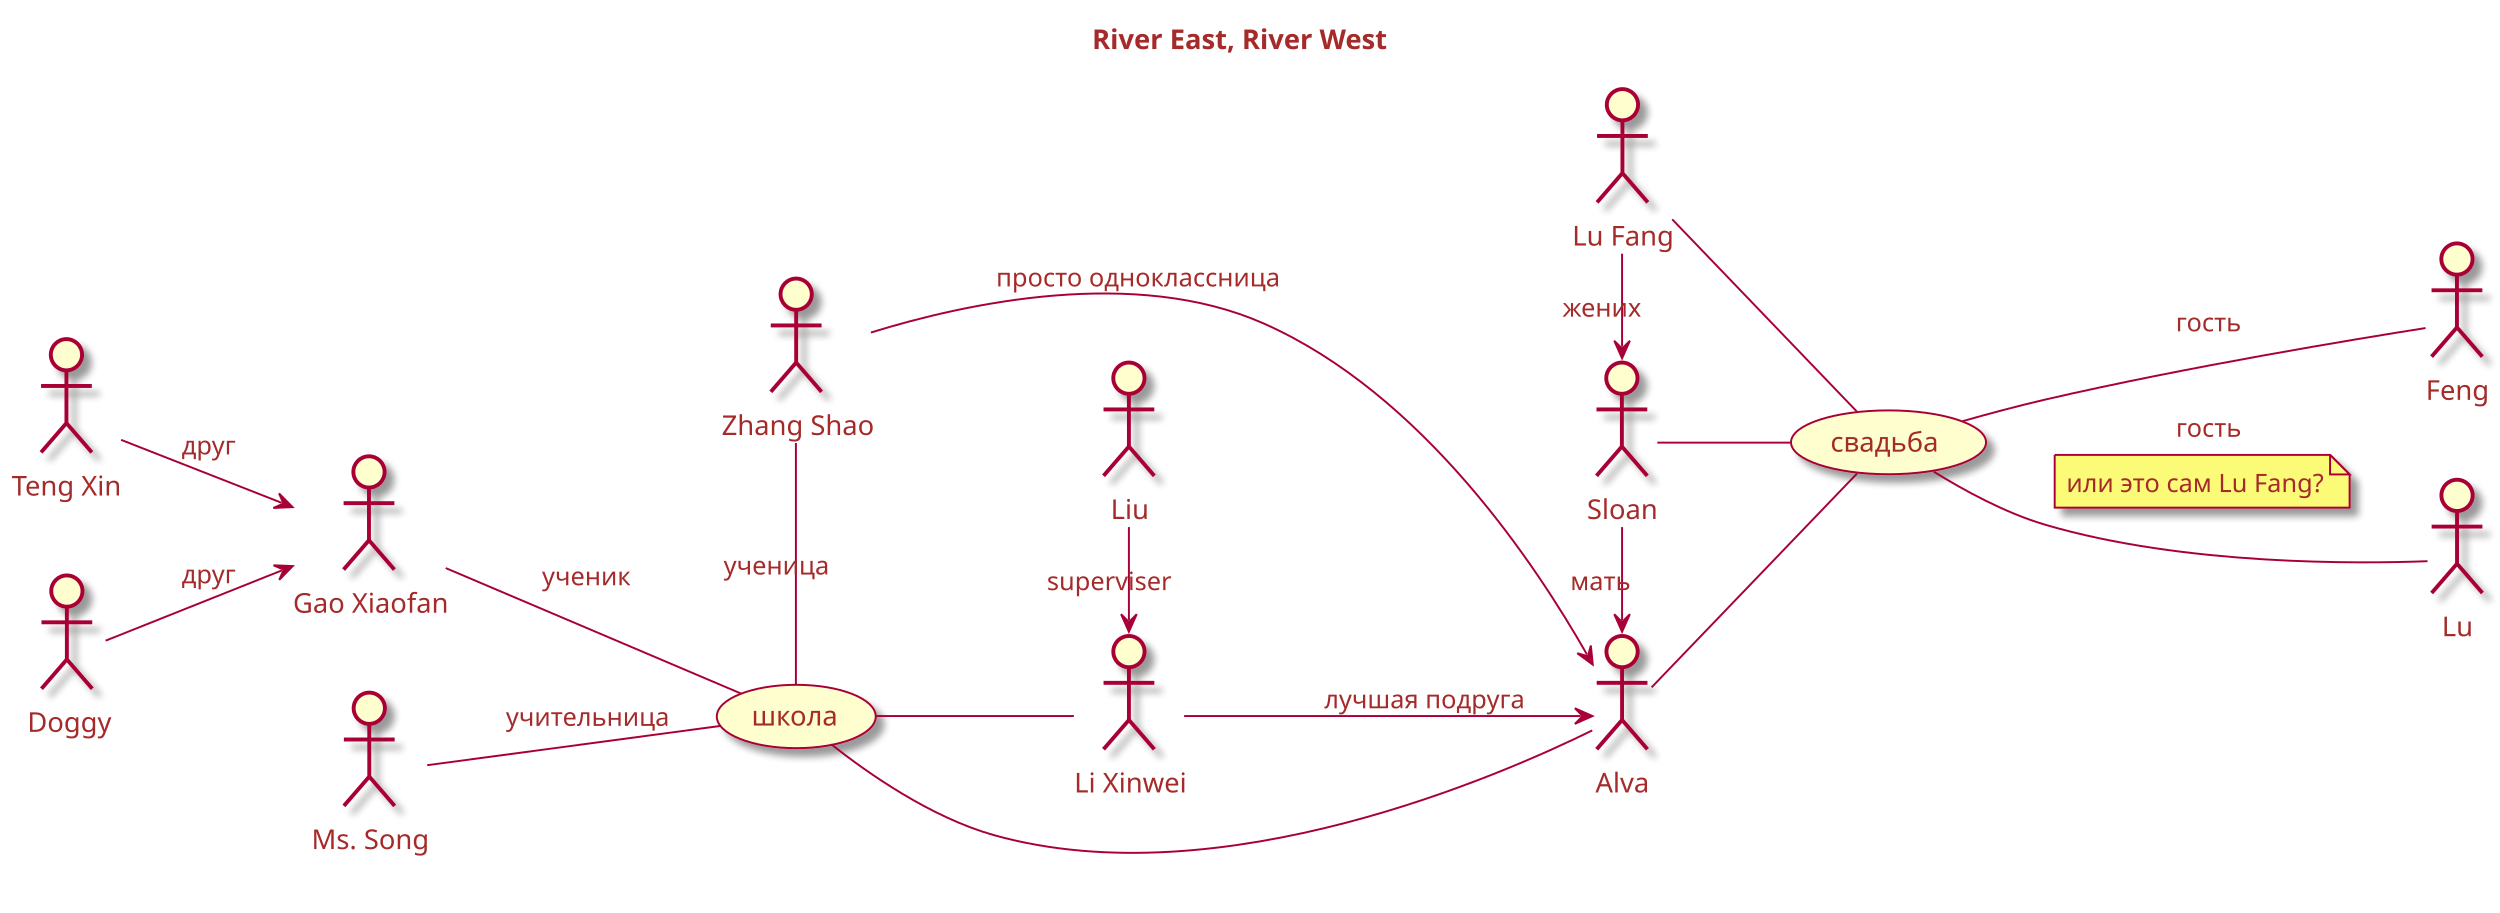
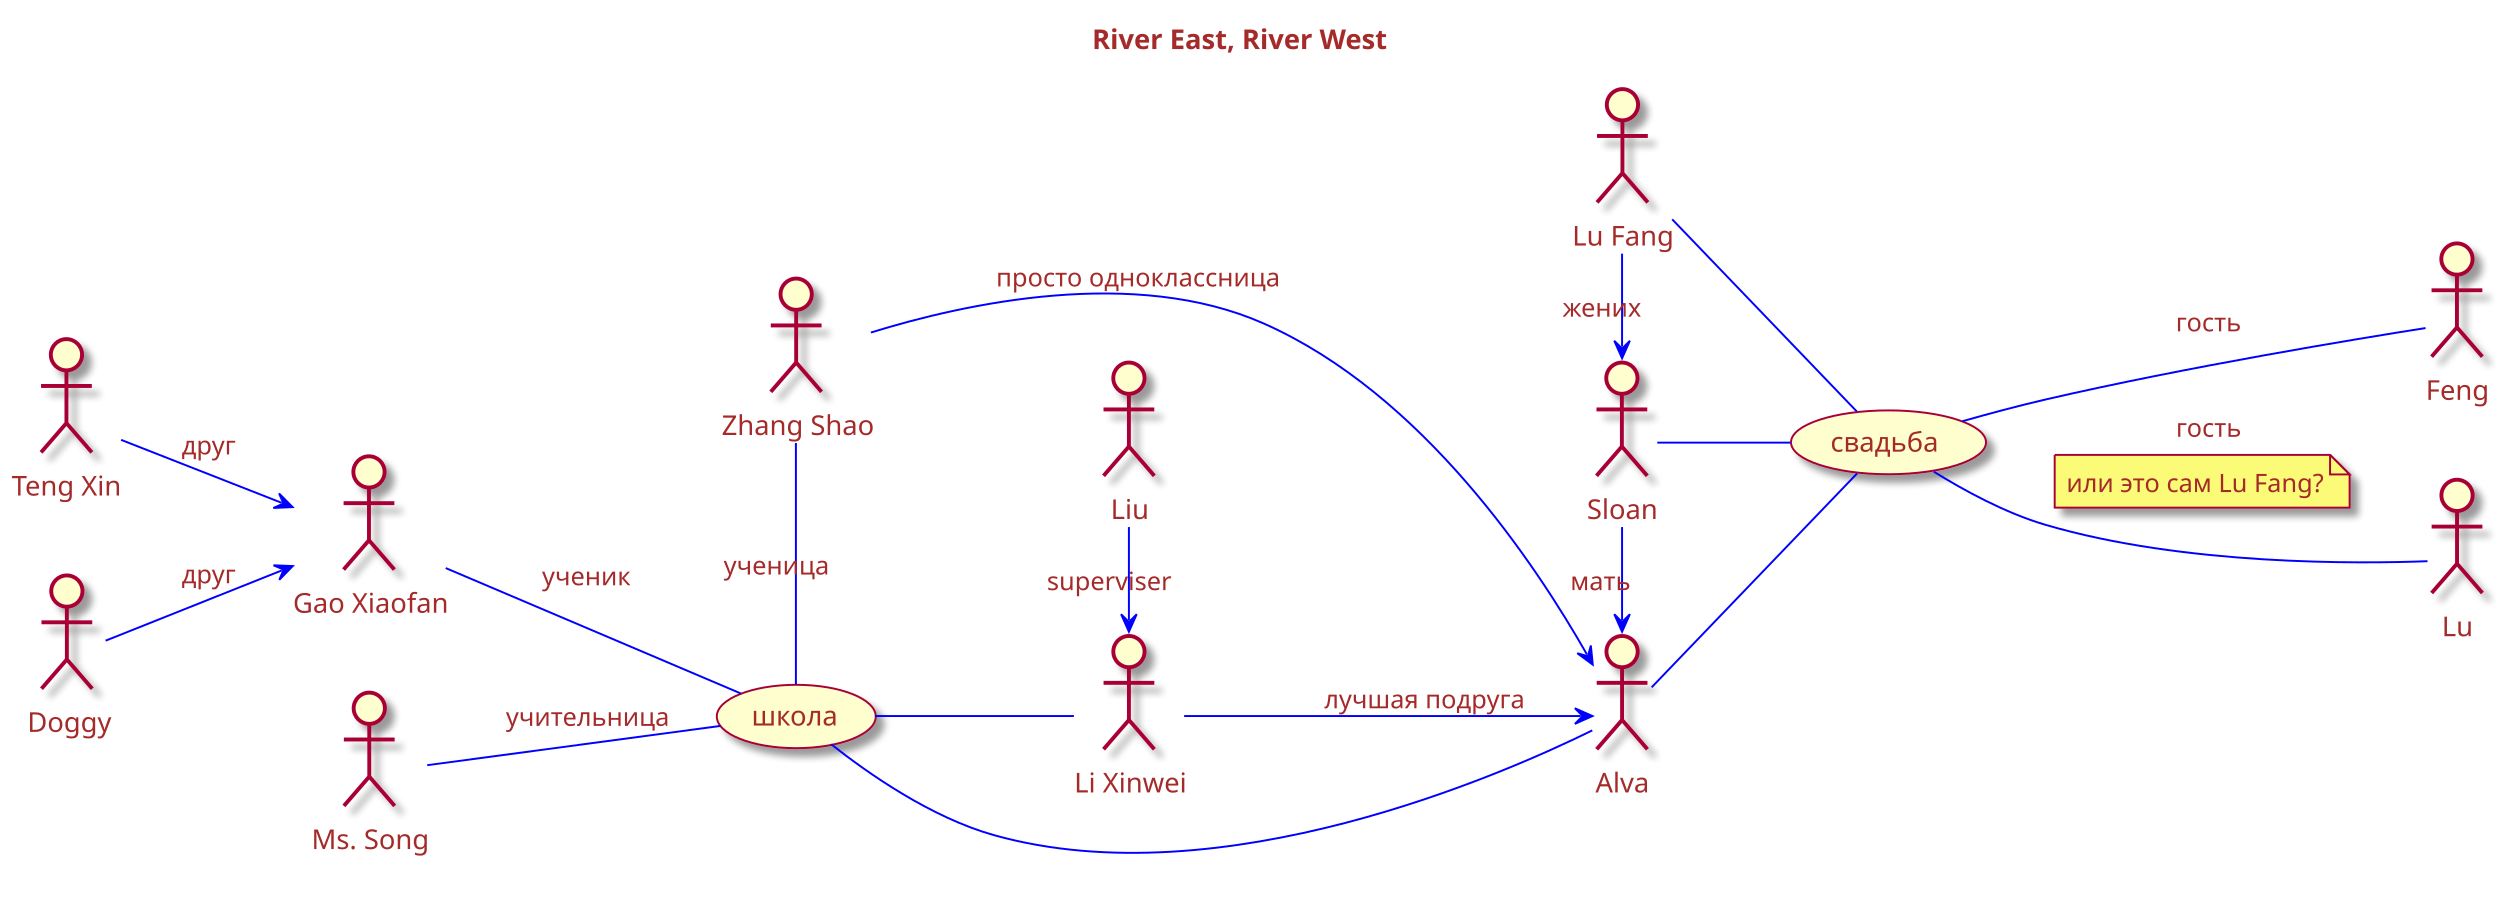
<svg xmlns="http://www.w3.org/2000/svg" contentStyleType="text/css" height="467px" preserveAspectRatio="none" style="width:1280px;height:467px;" version="1.1" viewBox="0 0 1280 467" width="1280px" zoomAndPan="magnify">
  <defs>
-     <filter height="300%" id="fg9okujzeu9eo" width="300%" x="-1" y="-1">
+     <filter height="300%" id="f45gr544hhvsb" width="300%" x="-1" y="-1">
      <feGaussianBlur result="blurOut" stdDeviation="2.0" />
      <feColorMatrix in="blurOut" result="blurOut2" type="matrix" values="0 0 0 0 0 0 0 0 0 0 0 0 0 0 0 0 0 0 .4 0" />
      <feOffset dx="4.0" dy="4.0" in="blurOut2" result="blurOut3" />
      <feBlend in="SourceGraphic" in2="blurOut3" mode="normal" />
    </filter>
  </defs>
  <g>
    <text fill="#A52A2A" font-family="sans-serif" font-size="14" font-weight="bold" lengthAdjust="spacing" textLength="148.62" x="559.145" y="25.107">River East, River West</text>
    <g id="elem_Sloan">
-       <ellipse cx="830.403" cy="193.621" fill="#FEFECE" filter="url(#fg9okujzeu9eo)" rx="8" ry="8" style="stroke:#A80036;stroke-width:2.0;" />
-       <path d="M830.403,201.621 L830.403,228.621 M817.403,209.621 L843.403,209.621 M830.403,228.621 L817.403,243.621 M830.403,228.621 L843.403,243.621 " fill="none" filter="url(#fg9okujzeu9eo)" style="stroke:#A80036;stroke-width:2.0;" />
+       <ellipse cx="830.403" cy="193.621" fill="#FEFECE" filter="url(#f45gr544hhvsb)" rx="8" ry="8" style="stroke:#A80036;stroke-width:2.0;" />
+       <path d="M830.403,201.621 L830.403,228.621 M817.403,209.621 L843.403,209.621 M830.403,228.621 L817.403,243.621 M830.403,228.621 L843.403,243.621 " fill="none" filter="url(#f45gr544hhvsb)" style="stroke:#A80036;stroke-width:2.0;" />
      <text fill="#A52A2A" font-family="sans-serif" font-size="14" lengthAdjust="spacing" textLength="35.807" x="812.5" y="265.728">Sloan</text>
    </g>
    <g id="elem_Alva">
-       <ellipse cx="830.5" cy="333.621" fill="#FEFECE" filter="url(#fg9okujzeu9eo)" rx="8" ry="8" style="stroke:#A80036;stroke-width:2.0;" />
-       <path d="M830.5,341.621 L830.5,368.621 M817.5,349.621 L843.5,349.621 M830.5,368.621 L817.5,383.621 M830.5,368.621 L843.5,383.621 " fill="none" filter="url(#fg9okujzeu9eo)" style="stroke:#A80036;stroke-width:2.0;" />
+       <ellipse cx="830.5" cy="333.621" fill="#FEFECE" filter="url(#f45gr544hhvsb)" rx="8" ry="8" style="stroke:#A80036;stroke-width:2.0;" />
+       <path d="M830.5,341.621 L830.5,368.621 M817.5,349.621 L843.5,349.621 M830.5,368.621 L817.5,383.621 M830.5,368.621 L843.5,383.621 " fill="none" filter="url(#f45gr544hhvsb)" style="stroke:#A80036;stroke-width:2.0;" />
      <text fill="#A52A2A" font-family="sans-serif" font-size="14" lengthAdjust="spacing" textLength="27.234" x="816.883" y="405.728">Alva</text>
    </g>
    <g id="elem_Fang">
-       <ellipse cx="830.686" cy="53.621" fill="#FEFECE" filter="url(#fg9okujzeu9eo)" rx="8" ry="8" style="stroke:#A80036;stroke-width:2.0;" />
-       <path d="M830.686,61.621 L830.686,88.621 M817.686,69.621 L843.686,69.621 M830.686,88.621 L817.686,103.621 M830.686,88.621 L843.686,103.621 " fill="none" filter="url(#fg9okujzeu9eo)" style="stroke:#A80036;stroke-width:2.0;" />
+       <ellipse cx="830.686" cy="53.621" fill="#FEFECE" filter="url(#f45gr544hhvsb)" rx="8" ry="8" style="stroke:#A80036;stroke-width:2.0;" />
+       <path d="M830.686,61.621 L830.686,88.621 M817.686,69.621 L843.686,69.621 M830.686,88.621 L817.686,103.621 M830.686,88.621 L843.686,103.621 " fill="none" filter="url(#f45gr544hhvsb)" style="stroke:#A80036;stroke-width:2.0;" />
      <text fill="#A52A2A" font-family="sans-serif" font-size="14" lengthAdjust="spacing" textLength="51.372" x="805" y="125.728">Lu Fang</text>
    </g>
    <g id="elem_Li">
-       <ellipse cx="578.014" cy="333.621" fill="#FEFECE" filter="url(#fg9okujzeu9eo)" rx="8" ry="8" style="stroke:#A80036;stroke-width:2.0;" />
-       <path d="M578.014,341.621 L578.014,368.621 M565.014,349.621 L591.014,349.621 M578.014,368.621 L565.014,383.621 M578.014,368.621 L591.014,383.621 " fill="none" filter="url(#fg9okujzeu9eo)" style="stroke:#A80036;stroke-width:2.0;" />
+       <ellipse cx="578.014" cy="333.621" fill="#FEFECE" filter="url(#f45gr544hhvsb)" rx="8" ry="8" style="stroke:#A80036;stroke-width:2.0;" />
+       <path d="M578.014,341.621 L578.014,368.621 M565.014,349.621 L591.014,349.621 M578.014,368.621 L565.014,383.621 M578.014,368.621 L591.014,383.621 " fill="none" filter="url(#f45gr544hhvsb)" style="stroke:#A80036;stroke-width:2.0;" />
      <text fill="#A52A2A" font-family="sans-serif" font-size="14" lengthAdjust="spacing" textLength="56.027" x="550" y="405.728">Li Xinwei</text>
    </g>
    <g id="elem_свадьба">
-       <ellipse cx="966.92" cy="226.462" fill="#FEFECE" filter="url(#fg9okujzeu9eo)" rx="49.92" ry="16.341" style="stroke:#A80036;stroke-width:1.0;" />
+       <ellipse cx="966.92" cy="226.462" fill="#FEFECE" filter="url(#f45gr544hhvsb)" rx="49.92" ry="16.341" style="stroke:#A80036;stroke-width:1.0;" />
      <text fill="#A52A2A" font-family="sans-serif" font-size="14" lengthAdjust="spacing" textLength="53.491" x="937.175" y="231.266">свадьба</text>
    </g>
    <g id="elem_Feng">
-       <ellipse cx="1257.955" cy="132.621" fill="#FEFECE" filter="url(#fg9okujzeu9eo)" rx="8" ry="8" style="stroke:#A80036;stroke-width:2.0;" />
-       <path d="M1257.955,140.621 L1257.955,167.621 M1244.955,148.621 L1270.955,148.621 M1257.955,167.621 L1244.955,182.621 M1257.955,167.621 L1270.955,182.621 " fill="none" filter="url(#fg9okujzeu9eo)" style="stroke:#A80036;stroke-width:2.0;" />
+       <ellipse cx="1257.955" cy="132.621" fill="#FEFECE" filter="url(#f45gr544hhvsb)" rx="8" ry="8" style="stroke:#A80036;stroke-width:2.0;" />
+       <path d="M1257.955,140.621 L1257.955,167.621 M1244.955,148.621 L1270.955,148.621 M1257.955,167.621 L1244.955,182.621 M1257.955,167.621 L1270.955,182.621 " fill="none" filter="url(#f45gr544hhvsb)" style="stroke:#A80036;stroke-width:2.0;" />
      <text fill="#A52A2A" font-family="sans-serif" font-size="14" lengthAdjust="spacing" textLength="31.91" x="1242" y="204.728">Feng</text>
    </g>
    <g id="elem_Lu">
-       <ellipse cx="1258" cy="253.621" fill="#FEFECE" filter="url(#fg9okujzeu9eo)" rx="8" ry="8" style="stroke:#A80036;stroke-width:2.0;" />
-       <path d="M1258,261.621 L1258,288.621 M1245,269.621 L1271,269.621 M1258,288.621 L1245,303.621 M1258,288.621 L1271,303.621 " fill="none" filter="url(#fg9okujzeu9eo)" style="stroke:#A80036;stroke-width:2.0;" />
+       <ellipse cx="1258" cy="253.621" fill="#FEFECE" filter="url(#f45gr544hhvsb)" rx="8" ry="8" style="stroke:#A80036;stroke-width:2.0;" />
+       <path d="M1258,261.621 L1258,288.621 M1245,269.621 L1271,269.621 M1258,288.621 L1245,303.621 M1258,288.621 L1271,303.621 " fill="none" filter="url(#f45gr544hhvsb)" style="stroke:#A80036;stroke-width:2.0;" />
      <text fill="#A52A2A" font-family="sans-serif" font-size="14" lengthAdjust="spacing" textLength="15.572" x="1250.214" y="325.728">Lu</text>
    </g>
    <g id="elem_школа">
-       <ellipse cx="407.693" cy="366.84" fill="#FEFECE" filter="url(#fg9okujzeu9eo)" rx="40.693" ry="16.219" style="stroke:#A80036;stroke-width:1.0;" />
+       <ellipse cx="407.693" cy="366.84" fill="#FEFECE" filter="url(#f45gr544hhvsb)" rx="40.693" ry="16.219" style="stroke:#A80036;stroke-width:1.0;" />
      <text fill="#A52A2A" font-family="sans-serif" font-size="14" lengthAdjust="spacing" textLength="41.098" x="384.791" y="371.462">школа</text>
    </g>
    <g id="elem_Zhang">
-       <ellipse cx="407.641" cy="150.621" fill="#FEFECE" filter="url(#fg9okujzeu9eo)" rx="8" ry="8" style="stroke:#A80036;stroke-width:2.0;" />
-       <path d="M407.641,158.621 L407.641,185.621 M394.641,166.621 L420.641,166.621 M407.641,185.621 L394.641,200.621 M407.641,185.621 L420.641,200.621 " fill="none" filter="url(#fg9okujzeu9eo)" style="stroke:#A80036;stroke-width:2.0;" />
+       <ellipse cx="407.641" cy="150.621" fill="#FEFECE" filter="url(#f45gr544hhvsb)" rx="8" ry="8" style="stroke:#A80036;stroke-width:2.0;" />
+       <path d="M407.641,158.621 L407.641,185.621 M394.641,166.621 L420.641,166.621 M407.641,185.621 L394.641,200.621 M407.641,185.621 L420.641,200.621 " fill="none" filter="url(#f45gr544hhvsb)" style="stroke:#A80036;stroke-width:2.0;" />
      <text fill="#A52A2A" font-family="sans-serif" font-size="14" lengthAdjust="spacing" textLength="76.282" x="369.5" y="222.728">Zhang Shao</text>
    </g>
    <g id="elem_Gao">
-       <ellipse cx="188.917" cy="241.621" fill="#FEFECE" filter="url(#fg9okujzeu9eo)" rx="8" ry="8" style="stroke:#A80036;stroke-width:2.0;" />
-       <path d="M188.917,249.621 L188.917,276.621 M175.917,257.621 L201.917,257.621 M188.917,276.621 L175.917,291.621 M188.917,276.621 L201.917,291.621 " fill="none" filter="url(#fg9okujzeu9eo)" style="stroke:#A80036;stroke-width:2.0;" />
+       <ellipse cx="188.917" cy="241.621" fill="#FEFECE" filter="url(#f45gr544hhvsb)" rx="8" ry="8" style="stroke:#A80036;stroke-width:2.0;" />
+       <path d="M188.917,249.621 L188.917,276.621 M175.917,257.621 L201.917,257.621 M188.917,276.621 L175.917,291.621 M188.917,276.621 L201.917,291.621 " fill="none" filter="url(#f45gr544hhvsb)" style="stroke:#A80036;stroke-width:2.0;" />
      <text fill="#A52A2A" font-family="sans-serif" font-size="14" lengthAdjust="spacing" textLength="77.834" x="150" y="313.728">Gao Xiaofan</text>
    </g>
    <g id="elem_Song">
-       <ellipse cx="189.069" cy="362.621" fill="#FEFECE" filter="url(#fg9okujzeu9eo)" rx="8" ry="8" style="stroke:#A80036;stroke-width:2.0;" />
-       <path d="M189.069,370.621 L189.069,397.621 M176.069,378.621 L202.069,378.621 M189.069,397.621 L176.069,412.621 M189.069,397.621 L202.069,412.621 " fill="none" filter="url(#fg9okujzeu9eo)" style="stroke:#A80036;stroke-width:2.0;" />
+       <ellipse cx="189.069" cy="362.621" fill="#FEFECE" filter="url(#f45gr544hhvsb)" rx="8" ry="8" style="stroke:#A80036;stroke-width:2.0;" />
+       <path d="M189.069,370.621 L189.069,397.621 M176.069,378.621 L202.069,378.621 M189.069,397.621 L176.069,412.621 M189.069,397.621 L202.069,412.621 " fill="none" filter="url(#f45gr544hhvsb)" style="stroke:#A80036;stroke-width:2.0;" />
      <text fill="#A52A2A" font-family="sans-serif" font-size="14" lengthAdjust="spacing" textLength="59.138" x="159.5" y="434.728">Ms. Song</text>
    </g>
    <g id="elem_Liu">
-       <ellipse cx="578" cy="193.621" fill="#FEFECE" filter="url(#fg9okujzeu9eo)" rx="8" ry="8" style="stroke:#A80036;stroke-width:2.0;" />
-       <path d="M578,201.621 L578,228.621 M565,209.621 L591,209.621 M578,228.621 L565,243.621 M578,228.621 L591,243.621 " fill="none" filter="url(#fg9okujzeu9eo)" style="stroke:#A80036;stroke-width:2.0;" />
+       <ellipse cx="578" cy="193.621" fill="#FEFECE" filter="url(#f45gr544hhvsb)" rx="8" ry="8" style="stroke:#A80036;stroke-width:2.0;" />
+       <path d="M578,201.621 L578,228.621 M565,209.621 L591,209.621 M578,228.621 L565,243.621 M578,228.621 L591,243.621 " fill="none" filter="url(#f45gr544hhvsb)" style="stroke:#A80036;stroke-width:2.0;" />
      <text fill="#A52A2A" font-family="sans-serif" font-size="14" lengthAdjust="spacing" textLength="18.683" x="568.659" y="265.728">Liu</text>
    </g>
    <g id="elem_Teng">
-       <ellipse cx="34.017" cy="181.621" fill="#FEFECE" filter="url(#fg9okujzeu9eo)" rx="8" ry="8" style="stroke:#A80036;stroke-width:2.0;" />
-       <path d="M34.017,189.621 L34.017,216.621 M21.017,197.621 L47.017,197.621 M34.017,216.621 L21.017,231.621 M34.017,216.621 L47.017,231.621 " fill="none" filter="url(#fg9okujzeu9eo)" style="stroke:#A80036;stroke-width:2.0;" />
+       <ellipse cx="34.017" cy="181.621" fill="#FEFECE" filter="url(#f45gr544hhvsb)" rx="8" ry="8" style="stroke:#A80036;stroke-width:2.0;" />
+       <path d="M34.017,189.621 L34.017,216.621 M21.017,197.621 L47.017,197.621 M34.017,216.621 L21.017,231.621 M34.017,216.621 L47.017,231.621 " fill="none" filter="url(#f45gr544hhvsb)" style="stroke:#A80036;stroke-width:2.0;" />
      <text fill="#A52A2A" font-family="sans-serif" font-size="14" lengthAdjust="spacing" textLength="56.034" x="6" y="253.728">Teng Xin</text>
    </g>
    <g id="elem_Doggy">
-       <ellipse cx="34.234" cy="302.621" fill="#FEFECE" filter="url(#fg9okujzeu9eo)" rx="8" ry="8" style="stroke:#A80036;stroke-width:2.0;" />
-       <path d="M34.234,310.621 L34.234,337.621 M21.234,318.621 L47.234,318.621 M34.234,337.621 L21.234,352.621 M34.234,337.621 L47.234,352.621 " fill="none" filter="url(#fg9okujzeu9eo)" style="stroke:#A80036;stroke-width:2.0;" />
+       <ellipse cx="34.234" cy="302.621" fill="#FEFECE" filter="url(#f45gr544hhvsb)" rx="8" ry="8" style="stroke:#A80036;stroke-width:2.0;" />
+       <path d="M34.234,310.621 L34.234,337.621 M21.234,318.621 L47.234,318.621 M34.234,337.621 L21.234,352.621 M34.234,337.621 L47.234,352.621 " fill="none" filter="url(#f45gr544hhvsb)" style="stroke:#A80036;stroke-width:2.0;" />
      <text fill="#A52A2A" font-family="sans-serif" font-size="14" lengthAdjust="spacing" textLength="40.469" x="14" y="374.728">Doggy</text>
    </g>
    <g id="link_Sloan_Alva">
-       <path d="M830.5,269.871 C830.5,286.911 830.5,300.441 830.5,317.471 " fill="none" id="Sloan-to-Alva" style="stroke:#A80036;stroke-width:1.0;" />
-       <polygon fill="#A80036" points="830.5,323.471,834.5,314.471,830.5,318.471,826.5,314.471,830.5,323.471" style="stroke:#A80036;stroke-width:1.0;" />
+       <path d="M830.5,269.871 C830.5,286.911 830.5,300.441 830.5,317.471 " fill="none" id="Sloan-to-Alva" style="stroke:#0000FF;stroke-width:1.0;" />
+       <polygon fill="#0000FF" points="830.5,323.471,834.5,314.471,830.5,318.471,826.5,314.471,830.5,323.471" style="stroke:#0000FF;stroke-width:1.0;" />
      <text fill="#A52A2A" font-family="sans-serif" font-size="13" lengthAdjust="spacing" textLength="28.895" x="804" y="302.149">мать</text>
    </g>
    <g id="link_Fang_Sloan">
-       <path d="M830.5,129.871 C830.5,146.911 830.5,160.441 830.5,177.471 " fill="none" id="Fang-to-Sloan" style="stroke:#A80036;stroke-width:1.0;" />
-       <polygon fill="#A80036" points="830.5,183.471,834.5,174.471,830.5,178.471,826.5,174.471,830.5,183.471" style="stroke:#A80036;stroke-width:1.0;" />
+       <path d="M830.5,129.871 C830.5,146.911 830.5,160.441 830.5,177.471 " fill="none" id="Fang-to-Sloan" style="stroke:#0000FF;stroke-width:1.0;" />
+       <polygon fill="#0000FF" points="830.5,183.471,834.5,174.471,830.5,178.471,826.5,174.471,830.5,183.471" style="stroke:#0000FF;stroke-width:1.0;" />
      <text fill="#A52A2A" font-family="sans-serif" font-size="13" lengthAdjust="spacing" textLength="36.867" x="800" y="162.149">жених</text>
    </g>
    <g id="link_Fang_свадьба">
-       <path d="M856.17,112.301 C883.77,141.031 927.64,186.691 950.69,210.691 " fill="none" id="Fang-свадьба" style="stroke:#A80036;stroke-width:1.0;" />
+       <path d="M856.17,112.301 C883.77,141.031 927.64,186.691 950.69,210.691 " fill="none" id="Fang-свадьба" style="stroke:#0000FF;stroke-width:1.0;" />
    </g>
    <g id="link_Sloan_свадьба">
-       <path d="M848.53,226.621 C865.64,226.621 892.82,226.621 916.73,226.621 " fill="none" id="Sloan-свадьба" style="stroke:#A80036;stroke-width:1.0;" />
+       <path d="M848.53,226.621 C865.64,226.621 892.82,226.621 916.73,226.621 " fill="none" id="Sloan-свадьба" style="stroke:#0000FF;stroke-width:1.0;" />
    </g>
    <g id="link_Alva_свадьба">
-       <path d="M845.64,351.901 C871.13,325.371 924.59,269.731 950.82,242.421 " fill="none" id="Alva-свадьба" style="stroke:#A80036;stroke-width:1.0;" />
+       <path d="M845.64,351.901 C871.13,325.371 924.59,269.731 950.82,242.421 " fill="none" id="Alva-свадьба" style="stroke:#0000FF;stroke-width:1.0;" />
    </g>
    <g id="link_свадьба_Feng">
-       <path d="M1004.8,215.651 C1018.04,211.891 1033.13,207.831 1047,204.621 C1119.43,187.841 1207.22,173.421 1241.88,167.961 " fill="none" id="свадьба-Feng" style="stroke:#A80036;stroke-width:1.0;" />
+       <path d="M1004.8,215.651 C1018.04,211.891 1033.13,207.831 1047,204.621 C1119.43,187.841 1207.22,173.421 1241.88,167.961 " fill="none" id="свадьба-Feng" style="stroke:#0000FF;stroke-width:1.0;" />
      <text fill="#A52A2A" font-family="sans-serif" font-size="13" lengthAdjust="spacing" textLength="31.199" x="1114" y="169.649">гость</text>
    </g>
    <g id="link_свадьба_Lu">
-       <path d="M990.11,241.501 C1005.4,250.991 1026.59,262.591 1047,268.621 C1118.24,289.651 1208.55,288.651 1242.88,287.331 " fill="none" id="свадьба-Lu" style="stroke:#A80036;stroke-width:1.0;" />
+       <path d="M990.11,241.501 C1005.4,250.991 1026.59,262.591 1047,268.621 C1118.24,289.651 1208.55,288.651 1242.88,287.331 " fill="none" id="свадьба-Lu" style="stroke:#0000FF;stroke-width:1.0;" />
      <text fill="#A52A2A" font-family="sans-serif" font-size="13" lengthAdjust="spacing" textLength="31.199" x="1114.082" y="223.649">гость</text>
-       <path d="M1052,232.912 L1052,259.912 L1203,259.912 L1203,242.912 L1193,232.912 L1052,232.912 " fill="#FBFB77" filter="url(#fg9okujzeu9eo)" style="stroke:#A80036;stroke-width:1.0;" />
+       <path d="M1052,232.912 L1052,259.912 L1203,259.912 L1203,242.912 L1193,232.912 L1052,232.912 " fill="#FBFB77" filter="url(#f45gr544hhvsb)" style="stroke:#A80036;stroke-width:1.0;" />
      <path d="M1193,232.912 L1193,242.912 L1203,242.912 L1193,232.912 " fill="#FBFB77" style="stroke:#A80036;stroke-width:1.0;" />
      <text fill="#A52A2A" font-family="sans-serif" font-size="13" lengthAdjust="spacing" textLength="130.362" x="1058" y="251.94">или это сам Lu Fang?</text>
    </g>
    <g id="link_Li_Alva">
-       <path d="M606.28,366.621 C659.42,366.621 769.08,366.621 809.34,366.621 " fill="none" id="Li-to-Alva" style="stroke:#A80036;stroke-width:1.0;" />
-       <polygon fill="#A80036" points="815.34,366.621,806.34,362.621,810.34,366.621,806.34,370.621,815.34,366.621" style="stroke:#A80036;stroke-width:1.0;" />
+       <path d="M606.28,366.621 C659.42,366.621 769.08,366.621 809.34,366.621 " fill="none" id="Li-to-Alva" style="stroke:#0000FF;stroke-width:1.0;" />
+       <polygon fill="#0000FF" points="815.34,366.621,806.34,362.621,810.34,366.621,806.34,370.621,815.34,366.621" style="stroke:#0000FF;stroke-width:1.0;" />
      <text fill="#A52A2A" font-family="sans-serif" font-size="13" lengthAdjust="spacing" textLength="96.726" x="678" y="362.649">лучшая подруга</text>
    </g>
    <g id="link_школа_Alva">
-       <path d="M425.62,381.101 C444.59,396.101 476.76,418.601 509,427.621 C625.19,460.121 769.91,396.311 815.24,373.961 " fill="none" id="школа-Alva" style="stroke:#A80036;stroke-width:1.0;" />
+       <path d="M425.62,381.101 C444.59,396.101 476.76,418.601 509,427.621 C625.19,460.121 769.91,396.311 815.24,373.961 " fill="none" id="школа-Alva" style="stroke:#0000FF;stroke-width:1.0;" />
    </g>
    <g id="link_школа_Li">
-       <path d="M448.01,366.621 C479.33,366.621 522.27,366.621 549.83,366.621 " fill="none" id="школа-Li" style="stroke:#A80036;stroke-width:1.0;" />
+       <path d="M448.01,366.621 C479.33,366.621 522.27,366.621 549.83,366.621 " fill="none" id="школа-Li" style="stroke:#0000FF;stroke-width:1.0;" />
    </g>
    <g id="link_Zhang_Alva">
-       <path d="M445.9,170.261 C494.5,155.201 580.93,136.371 647,165.621 C728.67,201.781 786.461,289.327 812.521,335.087 " fill="none" id="Zhang-to-Alva" style="stroke:#A80036;stroke-width:1.0;" />
-       <polygon fill="#A80036" points="815.49,340.301,814.512,330.501,813.016,335.956,807.56,334.46,815.49,340.301" style="stroke:#A80036;stroke-width:1.0;" />
+       <path d="M445.9,170.261 C494.5,155.201 580.93,136.371 647,165.621 C728.67,201.781 786.461,289.327 812.521,335.087 " fill="none" id="Zhang-to-Alva" style="stroke:#0000FF;stroke-width:1.0;" />
+       <polygon fill="#0000FF" points="815.49,340.301,814.512,330.501,813.016,335.956,807.56,334.46,815.49,340.301" style="stroke:#0000FF;stroke-width:1.0;" />
      <text fill="#A52A2A" font-family="sans-serif" font-size="13" lengthAdjust="spacing" textLength="136.64" x="510" y="146.649">просто одноклассница</text>
    </g>
    <g id="link_Zhang_школа">
-       <path d="M407.5,226.831 C407.5,266.421 407.5,322.911 407.5,350.381 " fill="none" id="Zhang-школа" style="stroke:#A80036;stroke-width:1.0;" />
+       <path d="M407.5,226.831 C407.5,266.421 407.5,322.911 407.5,350.381 " fill="none" id="Zhang-школа" style="stroke:#0000FF;stroke-width:1.0;" />
      <text fill="#A52A2A" font-family="sans-serif" font-size="13" lengthAdjust="spacing" textLength="49.62" x="370.5" y="294.149">ученица</text>
    </g>
    <g id="link_Liu_Li">
-       <path d="M578,269.871 C578,286.911 578,300.441 578,317.471 " fill="none" id="Liu-to-Li" style="stroke:#A80036;stroke-width:1.0;" />
-       <polygon fill="#A80036" points="578,323.471,582,314.471,578,318.471,574,314.471,578,323.471" style="stroke:#A80036;stroke-width:1.0;" />
+       <path d="M578,269.871 C578,286.911 578,300.441 578,317.471 " fill="none" id="Liu-to-Li" style="stroke:#0000FF;stroke-width:1.0;" />
+       <polygon fill="#0000FF" points="578,323.471,582,314.471,578,318.471,574,314.471,578,323.471" style="stroke:#0000FF;stroke-width:1.0;" />
      <text fill="#A52A2A" font-family="sans-serif" font-size="13" lengthAdjust="spacing" textLength="59.966" x="536" y="302.149">superviser</text>
    </g>
    <g id="link_Song_школа">
-       <path d="M218.75,391.771 C257.4,386.591 326.18,377.381 368.9,371.661 " fill="none" id="Song-школа" style="stroke:#A80036;stroke-width:1.0;" />
+       <path d="M218.75,391.771 C257.4,386.591 326.18,377.381 368.9,371.661 " fill="none" id="Song-школа" style="stroke:#0000FF;stroke-width:1.0;" />
      <text fill="#A52A2A" font-family="sans-serif" font-size="13" lengthAdjust="spacing" textLength="77.194" x="259" y="371.649">учительница</text>
    </g>
    <g id="link_Gao_школа">
-       <path d="M228.21,290.861 C271.54,309.271 341.13,338.841 379.29,355.061 " fill="none" id="Gao-школа" style="stroke:#A80036;stroke-width:1.0;" />
+       <path d="M228.21,290.861 C271.54,309.271 341.13,338.841 379.29,355.061 " fill="none" id="Gao-школа" style="stroke:#0000FF;stroke-width:1.0;" />
      <text fill="#A52A2A" font-family="sans-serif" font-size="13" lengthAdjust="spacing" textLength="40.631" x="277.5" y="299.649">ученик</text>
    </g>
    <g id="link_Teng_Gao">
-       <path d="M62,225.211 C86.36,234.761 116.885,246.73 144.205,257.45 " fill="none" id="Teng-to-Gao" style="stroke:#A80036;stroke-width:1.0;" />
-       <polygon fill="#A80036" points="149.79,259.641,142.873,252.63,145.136,257.815,139.951,260.077,149.79,259.641" style="stroke:#A80036;stroke-width:1.0;" />
+       <path d="M62,225.211 C86.36,234.761 116.885,246.73 144.205,257.45 " fill="none" id="Teng-to-Gao" style="stroke:#0000FF;stroke-width:1.0;" />
+       <polygon fill="#0000FF" points="149.79,259.641,142.873,252.63,145.136,257.815,139.951,260.077,149.79,259.641" style="stroke:#0000FF;stroke-width:1.0;" />
      <text fill="#A52A2A" font-family="sans-serif" font-size="13" lengthAdjust="spacing" textLength="26.057" x="93" y="232.649">друг</text>
    </g>
    <g id="link_Doggy_Gao">
-       <path d="M54.07,328.021 C77.94,318.501 113.816,304.192 144.306,292.042 " fill="none" id="Doggy-to-Gao" style="stroke:#A80036;stroke-width:1.0;" />
-       <polygon fill="#A80036" points="149.88,289.821,140.039,289.437,145.235,291.672,143,296.869,149.88,289.821" style="stroke:#A80036;stroke-width:1.0;" />
+       <path d="M54.07,328.021 C77.94,318.501 113.816,304.192 144.306,292.042 " fill="none" id="Doggy-to-Gao" style="stroke:#0000FF;stroke-width:1.0;" />
+       <polygon fill="#0000FF" points="149.88,289.821,140.039,289.437,145.235,291.672,143,296.869,149.88,289.821" style="stroke:#0000FF;stroke-width:1.0;" />
      <text fill="#A52A2A" font-family="sans-serif" font-size="13" lengthAdjust="spacing" textLength="26.057" x="93" y="298.649">друг</text>
    </g>
  </g>
</svg>
